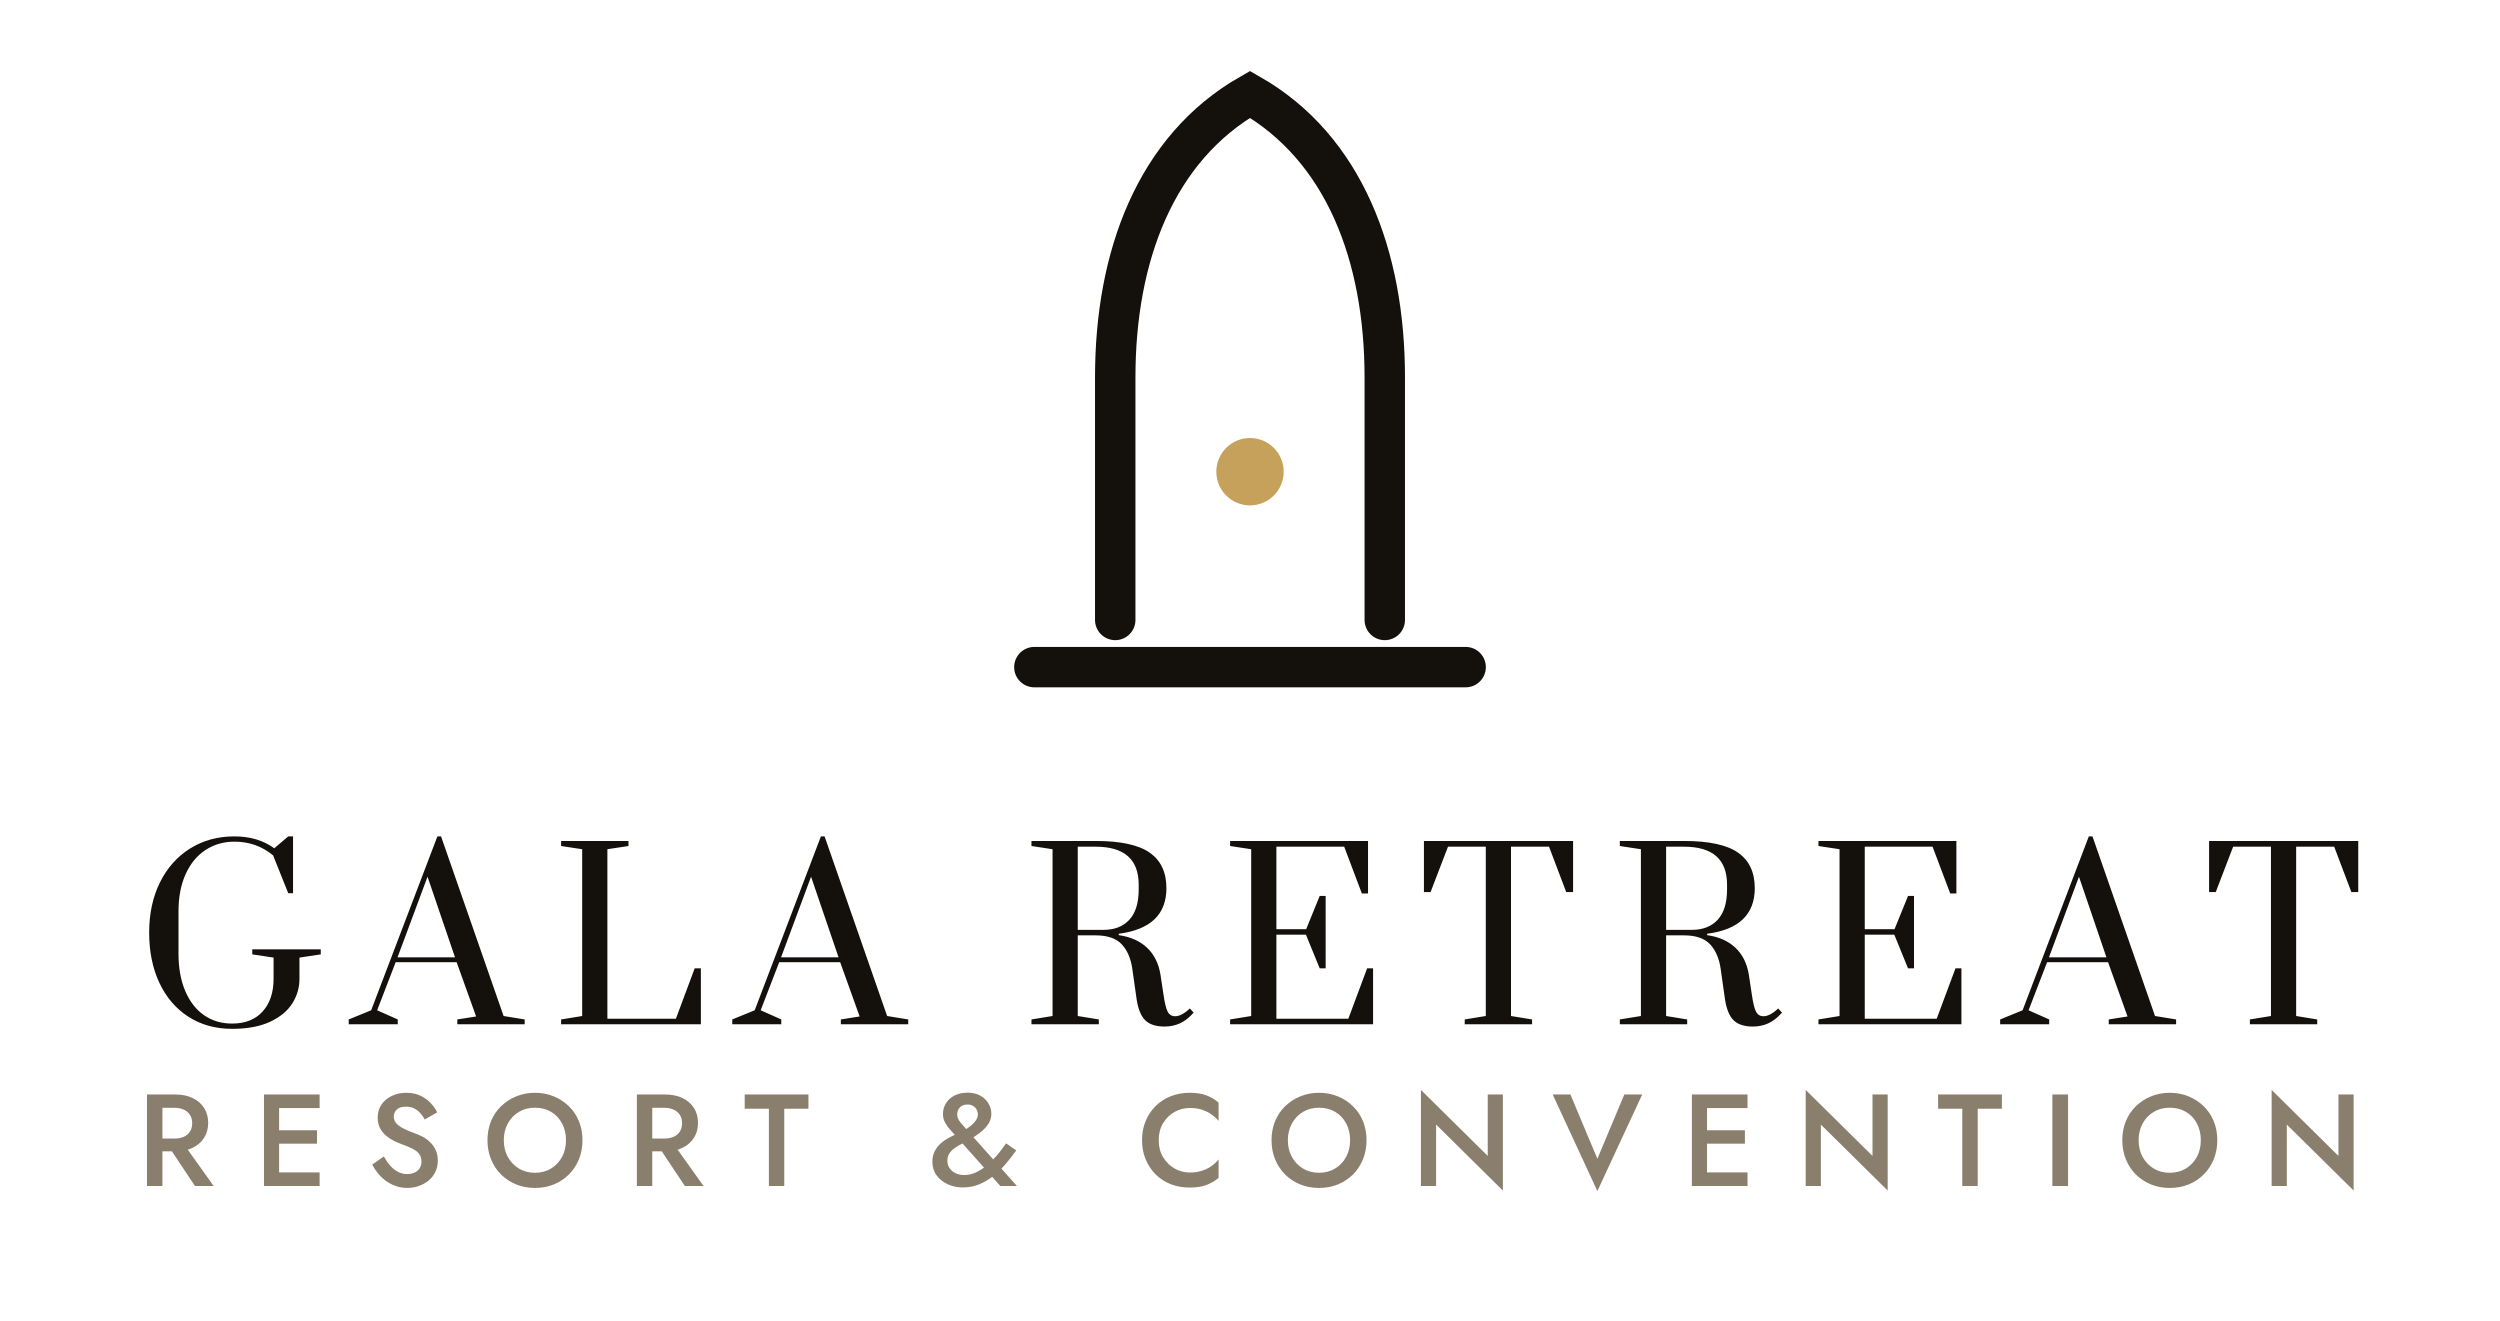
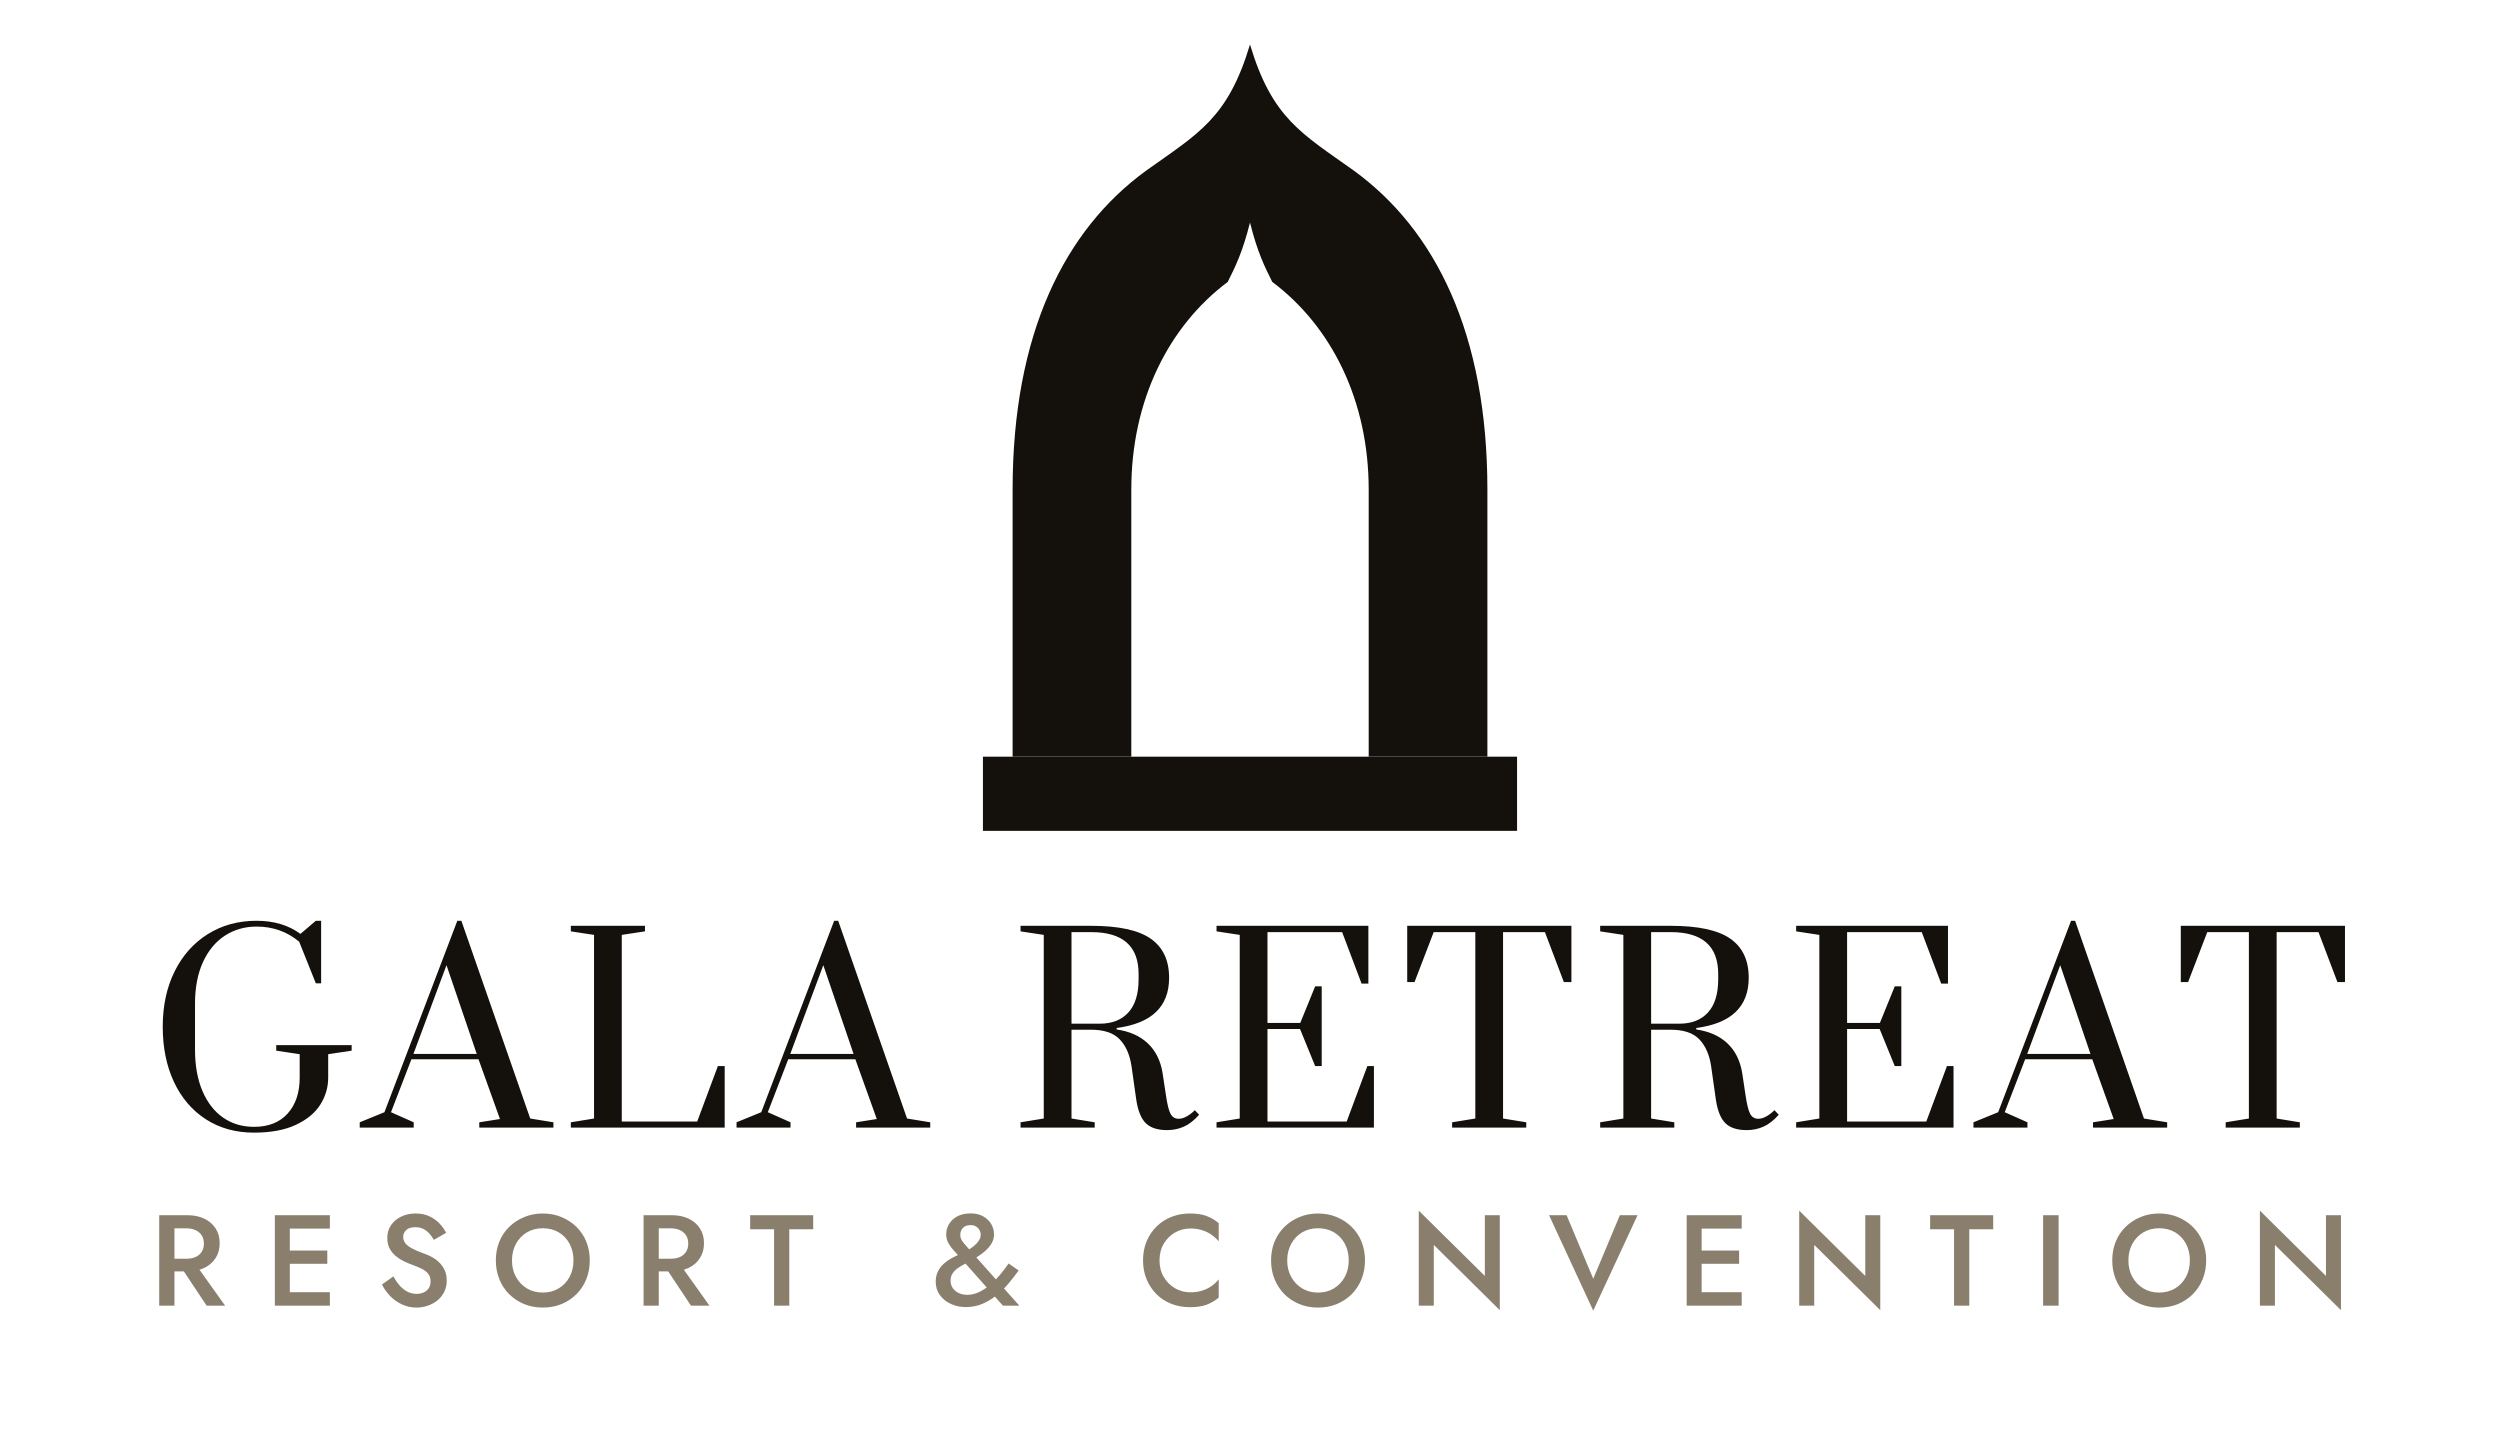
- <svg xmlns="http://www.w3.org/2000/svg" viewBox="0 0 371 196" width="371" height="196" role="img" aria-label="Gala Retreat, Resort and Convention">
-   <g transform="translate(125.5 0)">
-     <g fill="none" stroke="#14110D" stroke-width="6" stroke-linecap="round">
-       <path d="M40 92 L40 56 C40 38 46 22 60 14 C74 22 80 38 80 56 L80 92" />
-       <path d="M28 99 L92 99" />
+ <svg xmlns="http://www.w3.org/2000/svg" viewBox="0 0 337 196" width="337" height="196" role="img" aria-label="Gala Retreat, Resort and Convention">
+   <g transform="translate(108.5 0)">
+     <g transform="translate(0 8)" fill="#14110D">
+       <path fill-rule="evenodd" d="M28 94 L28 58 C28 37 35 23 46 15 C53 10 57 8 60 -2 C63 8 67 10 74 15 C85 23 92 37 92 58 L92 94 Z M44 94 L44 58 C44 46 49 36 57 30 C58 28 59 26 60 22 C61 26 62 28 63 30 C71 36 76 46 76 58 L76 94 Z" />
+       <path d="M24 94 L96 94 L96 104 L24 104 Z" />
    </g>
-     <circle cx="60" cy="70" r="5" fill="#C6A15B" />
  </g>
-   <path transform="translate(20.3 152) scale(0.34)" d="M41.60 2Q30.70 2 22.50-3.30Q14.30-8.60 9.85-18.10Q5.40-27.60 5.40-40Q5.40-52.40 10.10-61.90Q14.80-71.40 23.25-76.70Q31.70-82 42.60-82Q52.90-82 60-76.80L66.10-82L68.20-82L68.20-57.20L66.10-57.20L59.50-73.70Q52.30-79.70 42.60-79.70Q35.60-79.70 30.05-76.10Q24.50-72.50 21.35-65.60Q18.20-58.70 18.20-49.20L18.20-30.90Q18.20-21.40 21.15-14.50Q24.10-7.60 29.35-3.95Q34.60-0.30 41.60-0.30Q50.20-0.30 54.95-5.60Q59.70-10.90 59.70-19.80L59.70-29.10L50.40-30.50L50.40-32.70L80.30-32.70L80.30-30.50L71-29.10L71-19.80Q71-14.10 67.90-9.15Q64.80-4.20 58.20-1.10Q51.60 2 41.60 2M113.90 0L92.50 0L92.50-2.10L102.30-6.10L131.20-82L132.80-82L160.10-3.60L169.30-2.10L169.30 0L139.90 0L139.90-2.10L148.10-3.40L139.60-27.10L113-27.10L104.90-6.10L113.90-2.10L113.90 0M126.90-64.40L113.80-29.20L138.90-29.20L126.90-64.40M246.20 0L185.20 0L185.20-2.10L194.40-3.60L194.40-76.40L185.20-77.80L185.20-80L214.60-80L214.60-77.80L205.40-76.40L205.40-2.40L235.30-2.40L243.50-24.40L246.20-24.40L246.20 0M281.30 0L259.90 0L259.90-2.10L269.70-6.10L298.60-82L300.20-82L327.50-3.60L336.70-2.10L336.70 0L307.30 0L307.30-2.10L315.50-3.40L307-27.10L280.40-27.10L272.30-6.10L281.30-2.10L281.30 0M294.30-64.40L281.20-29.20L306.30-29.20L294.30-64.40M448.60 1Q443 1 440.20-1.70Q437.40-4.40 436.40-10.90L434.50-24.30Q433.50-31.10 429.85-34.95Q426.20-38.80 418.50-38.80L410.70-38.80L410.70-3.60L419.90-2.10L419.90 0L390.50 0L390.50-2.10L399.70-3.60L399.70-76.40L390.50-77.80L390.50-80L418.50-80Q434.80-80 442.10-74.90Q449.40-69.80 449.40-59.40Q449.40-42.20 428.60-39.50L428.60-38.90Q436.30-37.80 440.95-33.40Q445.60-29 446.80-21.70L448.10-13.10Q448.90-7.50 449.95-5.50Q451-3.50 453.20-3.50Q454.70-3.50 456.40-4.45Q458.10-5.40 459.60-6.90L461.30-5.10Q458.40-1.80 455.30-0.40Q452.20 1 448.60 1M410.70-41.20L421.90-41.20Q429.20-41.20 433.25-45.65Q437.30-50.10 437.30-58.80L437.30-60.90Q437.30-77.50 418.50-77.50L410.70-77.50L410.70-41.20M539.60 0L477.20 0L477.20-2.10L486.40-3.60L486.40-76.40L477.20-77.80L477.20-80L537.40-80L537.40-57.10L534.70-57.10L527-77.50L497.40-77.50L497.40-41.50L510.40-41.50L516.30-56L518.90-56L518.90-24.40L516.30-24.40L510.30-39.10L497.40-39.10L497.40-2.40L528.80-2.40L537-24.40L539.60-24.40L539.60 0M609 0L579.60 0L579.60-2.10L588.80-3.60L588.80-77.50L572.30-77.50L564.70-57.70L561.80-57.70L561.80-80L626.90-80L626.90-57.70L623.90-57.70L616.40-77.50L599.80-77.50L599.80-3.60L609-2.10L609 0M705.40 1Q699.80 1 697-1.70Q694.20-4.40 693.20-10.90L691.30-24.30Q690.30-31.10 686.65-34.95Q683-38.80 675.30-38.80L667.50-38.80L667.50-3.60L676.70-2.10L676.70 0L647.30 0L647.30-2.10L656.50-3.60L656.50-76.40L647.30-77.80L647.30-80L675.30-80Q691.60-80 698.90-74.90Q706.20-69.80 706.20-59.40Q706.20-42.20 685.40-39.50L685.40-38.90Q693.10-37.80 697.75-33.40Q702.40-29 703.60-21.70L704.90-13.10Q705.70-7.50 706.75-5.50Q707.80-3.50 710-3.50Q711.50-3.50 713.20-4.45Q714.90-5.40 716.40-6.90L718.10-5.10Q715.20-1.80 712.10-0.40Q709 1 705.40 1M667.50-41.20L678.70-41.20Q686-41.20 690.05-45.65Q694.10-50.10 694.10-58.80L694.10-60.90Q694.10-77.50 675.30-77.50L667.50-77.50L667.50-41.20M796.40 0L734 0L734-2.10L743.20-3.60L743.20-76.40L734-77.80L734-80L794.20-80L794.20-57.10L791.50-57.10L783.80-77.50L754.20-77.50L754.20-41.50L767.20-41.50L773.10-56L775.70-56L775.70-24.40L773.10-24.40L767.10-39.10L754.20-39.10L754.20-2.40L785.60-2.40L793.80-24.40L796.40-24.40L796.40 0M834.70 0L813.30 0L813.30-2.10L823.10-6.10L852-82L853.60-82L880.90-3.60L890.10-2.10L890.10 0L860.70 0L860.70-2.10L868.90-3.40L860.40-27.10L833.80-27.10L825.70-6.10L834.70-2.10L834.70 0M847.70-64.40L834.60-29.20L859.70-29.20L847.70-64.40M951.70 0L922.30 0L922.30-2.10L931.50-3.60L931.50-77.50L915-77.50L907.40-57.70L904.50-57.70L904.50-80L969.60-80L969.60-57.70L966.60-57.70L959.10-77.50L942.50-77.50L942.50-3.60L951.70-2.10" fill="#14110D" />
-   <path transform="translate(20.3 176) scale(0.746)" d="M9.10-8.68L5.80-8.68L11.57 0L15.29 0L9.10-8.68M5.10-18.20L2.03-18.20L2.03 0L5.10 0L5.10-18.20M3.85-18.20L3.85-15.55L7.51-15.55Q8.58-15.55 9.36-15.18Q10.14-14.82 10.58-14.14Q11.02-13.47 11.02-12.48Q11.02-11.52 10.58-10.83Q10.14-10.14 9.36-9.79Q8.58-9.44 7.51-9.44L3.85-9.44L3.85-6.89L7.64-6.89Q9.65-6.89 11.10-7.59Q12.56-8.29 13.38-9.57Q14.20-10.84 14.20-12.56Q14.20-14.27 13.38-15.54Q12.56-16.80 11.10-17.50Q9.65-18.20 7.64-18.20L3.85-18.20M27.20-2.70L27.20 0L36.37 0L36.37-2.70L27.20-2.70M27.20-18.20L27.20-15.50L36.37-15.50L36.37-18.20L27.20-18.20M27.20-11.08L27.20-8.42L35.85-8.42L35.85-11.08L27.20-11.08M28.31-18.20L25.30-18.20L25.30 0L28.31 0L28.31-18.20M49.14-5.88L46.85-4.26Q47.45-3.02 48.48-1.95Q49.50-0.88 50.87-0.25Q52.23 0.39 53.82 0.39Q54.99 0.39 56.07 0.01Q57.15-0.36 58.01-1.05Q58.86-1.74 59.37-2.76Q59.88-3.77 59.88-5.04Q59.88-6.24 59.46-7.14Q59.05-8.03 58.38-8.68Q57.72-9.33 56.90-9.78Q56.08-10.22 55.25-10.50Q53.79-11.02 52.88-11.52Q51.97-12.01 51.54-12.57Q51.12-13.13 51.12-13.83Q51.12-14.61 51.71-15.20Q52.31-15.78 53.59-15.78Q54.50-15.78 55.18-15.43Q55.87-15.08 56.39-14.50Q56.91-13.91 57.28-13.23L59.75-14.64Q59.31-15.60 58.47-16.48Q57.64-17.37 56.45-17.95Q55.25-18.54 53.64-18.54Q52-18.54 50.71-17.91Q49.43-17.29 48.67-16.19Q47.92-15.08 47.92-13.62Q47.92-12.35 48.41-11.45Q48.91-10.56 49.66-9.95Q50.41-9.33 51.25-8.93Q52.08-8.53 52.75-8.29Q53.90-7.88 54.78-7.45Q55.67-7.02 56.15-6.41Q56.63-5.80 56.63-4.81Q56.63-3.72 55.85-3.04Q55.07-2.37 53.82-2.37Q52.81-2.37 51.96-2.81Q51.12-3.25 50.43-4.03Q49.74-4.81 49.14-5.88M73.01-9.10Q73.01-10.97 73.81-12.44Q74.62-13.91 76.01-14.74Q77.40-15.57 79.20-15.57Q81.04-15.57 82.43-14.74Q83.82-13.91 84.60-12.44Q85.38-10.97 85.38-9.10Q85.38-7.23 84.59-5.77Q83.80-4.32 82.41-3.47Q81.02-2.63 79.20-2.63Q77.40-2.63 76.01-3.47Q74.62-4.32 73.81-5.77Q73.01-7.23 73.01-9.10M69.76-9.10Q69.76-7.07 70.46-5.33Q71.16-3.59 72.44-2.31Q73.71-1.04 75.44-0.32Q77.17 0.39 79.20 0.39Q81.28 0.39 82.99-0.32Q84.71-1.04 85.98-2.31Q87.26-3.59 87.96-5.33Q88.66-7.07 88.66-9.10Q88.66-11.15 87.96-12.87Q87.26-14.59 85.97-15.85Q84.68-17.11 82.97-17.82Q81.25-18.54 79.20-18.54Q77.19-18.54 75.47-17.82Q73.74-17.11 72.45-15.85Q71.16-14.59 70.46-12.87Q69.76-11.15 69.76-9.10M106.55-8.68L103.25-8.68L109.02 0L112.74 0L106.55-8.68M102.54-18.20L99.48-18.20L99.48 0L102.54 0L102.54-18.20M101.30-18.20L101.30-15.55L104.96-15.55Q106.03-15.55 106.81-15.18Q107.59-14.82 108.03-14.14Q108.47-13.47 108.47-12.48Q108.47-11.52 108.03-10.83Q107.59-10.14 106.81-9.79Q106.03-9.44 104.96-9.44L101.30-9.44L101.30-6.89L105.09-6.89Q107.09-6.89 108.55-7.59Q110.01-8.29 110.82-9.57Q111.64-10.84 111.64-12.56Q111.64-14.27 110.82-15.54Q110.01-16.80 108.55-17.50Q107.09-18.20 105.09-18.20L101.30-18.20M120.93-18.20L120.93-15.37L125.74-15.37L125.74 0L128.80 0L128.80-15.37L133.61-15.37L133.61-18.20L120.93-18.20M163.02-9.85L171.78 0L175.08 0L165.46-10.79Q164.58-11.80 163.89-12.60Q163.20-13.39 163.20-14.22Q163.20-15.08 163.73-15.64Q164.27-16.20 165.26-16.20Q165.91-16.20 166.36-15.93Q166.82-15.65 167.06-15.21Q167.31-14.77 167.31-14.20Q167.31-13.39 166.49-12.52Q165.67-11.65 164.22-10.87Q163.70-10.61 162.93-10.27Q162.16-9.93 161.34-9.48Q160.52-9.02 159.83-8.39Q159.15-7.75 158.70-6.86Q158.26-5.98 158.26-4.81Q158.26-3.25 159.12-2.09Q159.98-0.94 161.36-0.32Q162.73 0.29 164.32 0.29Q166.11 0.29 167.65-0.36Q169.18-1.01 170.48-2.07Q171.78-3.12 172.89-4.43Q173.99-5.75 174.95-7.07L172.93-8.48Q172.07-7.23 171.11-6.10Q170.14-4.97 169.09-4.10Q168.04-3.22 166.92-2.70Q165.80-2.18 164.61-2.18Q163.62-2.18 162.86-2.55Q162.11-2.91 161.68-3.55Q161.25-4.19 161.25-5.02Q161.25-5.93 161.71-6.57Q162.16-7.20 162.88-7.67Q163.59-8.14 164.40-8.53Q165.20-8.92 165.91-9.36Q166.89-9.96 167.65-10.53Q168.40-11.10 168.92-11.70Q169.44-12.30 169.71-12.95Q169.99-13.60 169.99-14.35Q169.99-15.44 169.44-16.39Q168.90-17.34 167.84-17.95Q166.79-18.56 165.28-18.56Q163.80-18.56 162.69-18.01Q161.59-17.45 160.98-16.48Q160.37-15.52 160.37-14.33Q160.37-13.36 160.82-12.56Q161.28-11.75 161.90-11.09Q162.53-10.43 163.02-9.85M203.29-9.10Q203.29-11.05 204.16-12.49Q205.04-13.94 206.44-14.73Q207.84-15.52 209.51-15.52Q210.81-15.52 211.86-15.18Q212.91-14.85 213.75-14.26Q214.58-13.68 215.20-12.95L215.20-16.59Q214.08-17.55 212.74-18.04Q211.41-18.54 209.40-18.54Q207.40-18.54 205.67-17.85Q203.94-17.16 202.67-15.90Q201.40-14.64 200.68-12.91Q199.97-11.18 199.97-9.10Q199.97-7.05 200.68-5.32Q201.40-3.59 202.67-2.31Q203.94-1.04 205.67-0.36Q207.40 0.31 209.40 0.31Q211.41 0.31 212.74-0.18Q214.08-0.68 215.20-1.61L215.20-5.28Q214.58-4.52 213.75-3.94Q212.91-3.35 211.86-3.02Q210.81-2.68 209.51-2.68Q207.84-2.68 206.44-3.48Q205.04-4.29 204.16-5.73Q203.29-7.18 203.29-9.10M228.98-9.10Q228.98-10.97 229.79-12.44Q230.59-13.91 231.98-14.74Q233.38-15.57 235.17-15.57Q237.02-15.57 238.41-14.74Q239.80-13.91 240.58-12.44Q241.36-10.97 241.36-9.10Q241.36-7.23 240.56-5.77Q239.77-4.32 238.38-3.47Q236.99-2.63 235.17-2.63Q233.38-2.63 231.98-3.47Q230.59-4.32 229.79-5.77Q228.98-7.23 228.98-9.10M225.73-9.10Q225.73-7.07 226.43-5.33Q227.14-3.59 228.41-2.31Q229.68-1.04 231.41-0.32Q233.14 0.39 235.17 0.39Q237.25 0.39 238.97-0.32Q240.68-1.04 241.96-2.31Q243.23-3.59 243.93-5.33Q244.63-7.07 244.63-9.10Q244.63-11.15 243.93-12.87Q243.23-14.59 241.94-15.85Q240.66-17.11 238.94-17.82Q237.22-18.54 235.17-18.54Q233.17-18.54 231.44-17.82Q229.71-17.11 228.42-15.85Q227.14-14.59 226.43-12.87Q225.73-11.15 225.73-9.10M271.75-18.20L268.74-18.20L268.74-5.98L255.45-19.11L255.45 0L258.47 0L258.47-12.22L271.75 0.91L271.75-18.20M295.91-18.20L290.55-5.41L285.19-18.20L281.66-18.20L290.55 1.01L299.47-18.20L295.91-18.20M311.25-2.70L311.25 0L320.42 0L320.42-2.70L311.25-2.70M311.25-18.20L311.25-15.50L320.42-15.50L320.42-18.20L311.25-18.20M311.25-11.08L311.25-8.42L319.90-8.42L319.90-11.08L311.25-11.08M312.36-18.20L309.35-18.20L309.35 0L312.36 0L312.36-18.20M348.30-18.20L345.28-18.20L345.28-5.98L331.99-19.11L331.99 0L335.01 0L335.01-12.22L348.30 0.91L348.30-18.20M358.33-18.20L358.33-15.37L363.14-15.37L363.14 0L366.21 0L366.21-15.37L371.02-15.37L371.02-18.20L358.33-18.20M384.18-18.20L381.06-18.20L381.06 0L384.18 0L384.18-18.20M398.22-9.10Q398.22-10.97 399.02-12.44Q399.83-13.91 401.22-14.74Q402.61-15.57 404.40-15.57Q406.25-15.57 407.64-14.74Q409.03-13.91 409.81-12.44Q410.59-10.97 410.59-9.10Q410.59-7.23 409.80-5.77Q409.01-4.32 407.62-3.47Q406.22-2.63 404.40-2.63Q402.61-2.63 401.22-3.47Q399.83-4.32 399.02-5.77Q398.22-7.23 398.22-9.10M394.97-9.10Q394.97-7.07 395.67-5.33Q396.37-3.59 397.64-2.31Q398.92-1.04 400.65-0.32Q402.38 0.39 404.40 0.39Q406.48 0.39 408.20-0.32Q409.92-1.04 411.19-2.31Q412.46-3.59 413.17-5.33Q413.87-7.07 413.87-9.10Q413.87-11.15 413.17-12.87Q412.46-14.59 411.18-15.85Q409.89-17.11 408.17-17.82Q406.46-18.54 404.40-18.54Q402.40-18.54 400.67-17.82Q398.94-17.11 397.66-15.85Q396.37-14.59 395.67-12.87Q394.97-11.15 394.97-9.10M440.99-18.20L437.97-18.20L437.97-5.98L424.68-19.11L424.68 0L427.70 0L427.70-12.22L440.99 0.91" fill="#8A7F6D" />
+   <path transform="translate(20.1 152) scale(0.34)" d="M41.60 2Q30.70 2 22.50-3.30Q14.30-8.60 9.85-18.10Q5.40-27.60 5.40-40Q5.40-52.40 10.10-61.90Q14.80-71.40 23.25-76.70Q31.70-82 42.60-82Q52.90-82 60-76.80L66.10-82L68.20-82L68.20-57.20L66.10-57.20L59.50-73.70Q52.30-79.70 42.60-79.70Q35.60-79.70 30.05-76.10Q24.50-72.50 21.35-65.60Q18.20-58.70 18.20-49.20L18.20-30.90Q18.20-21.40 21.15-14.50Q24.10-7.60 29.35-3.95Q34.60-0.30 41.60-0.30Q50.20-0.30 54.95-5.60Q59.70-10.90 59.70-19.80L59.70-29.10L50.40-30.50L50.40-32.70L80.30-32.70L80.30-30.50L71-29.10L71-19.80Q71-14.10 67.90-9.15Q64.80-4.20 58.20-1.10Q51.60 2 41.60 2M104.90 0L83.50 0L83.50-2.10L93.30-6.10L122.20-82L123.80-82L151.10-3.60L160.30-2.10L160.30 0L130.90 0L130.90-2.10L139.10-3.40L130.60-27.10L104-27.10L95.90-6.10L104.90-2.10L104.90 0M117.90-64.40L104.80-29.20L129.90-29.20L117.90-64.40M228.20 0L167.20 0L167.20-2.10L176.40-3.60L176.40-76.40L167.20-77.80L167.20-80L196.60-80L196.60-77.80L187.40-76.40L187.40-2.40L217.30-2.40L225.50-24.40L228.20-24.40L228.20 0M254.30 0L232.90 0L232.90-2.10L242.70-6.10L271.60-82L273.20-82L300.50-3.60L309.70-2.10L309.70 0L280.30 0L280.30-2.10L288.50-3.40L280-27.10L253.40-27.10L245.30-6.10L254.30-2.10L254.30 0M267.30-64.40L254.20-29.20L279.30-29.20L267.30-64.40M403.60 1Q398 1 395.20-1.70Q392.40-4.40 391.40-10.90L389.50-24.30Q388.50-31.10 384.85-34.95Q381.20-38.80 373.50-38.80L365.70-38.80L365.70-3.60L374.90-2.10L374.90 0L345.50 0L345.50-2.10L354.70-3.60L354.70-76.40L345.50-77.80L345.50-80L373.50-80Q389.80-80 397.10-74.90Q404.40-69.80 404.40-59.40Q404.40-42.20 383.60-39.50L383.60-38.90Q391.30-37.80 395.95-33.40Q400.60-29 401.80-21.70L403.10-13.10Q403.90-7.50 404.95-5.50Q406-3.50 408.20-3.50Q409.70-3.50 411.40-4.45Q413.10-5.40 414.60-6.90L416.30-5.10Q413.40-1.80 410.30-0.40Q407.20 1 403.60 1M365.70-41.20L376.90-41.20Q384.20-41.20 388.25-45.65Q392.30-50.10 392.30-58.80L392.30-60.90Q392.30-77.50 373.50-77.50L365.70-77.50L365.70-41.20M485.60 0L423.20 0L423.20-2.10L432.40-3.60L432.40-76.40L423.20-77.80L423.20-80L483.40-80L483.40-57.10L480.70-57.10L473-77.50L443.40-77.50L443.40-41.50L456.40-41.50L462.30-56L464.90-56L464.90-24.40L462.30-24.40L456.30-39.10L443.40-39.10L443.40-2.40L474.80-2.40L483-24.40L485.60-24.40L485.60 0M546 0L516.60 0L516.60-2.10L525.80-3.60L525.80-77.50L509.30-77.50L501.70-57.70L498.80-57.70L498.80-80L563.90-80L563.90-57.70L560.90-57.70L553.40-77.50L536.80-77.50L536.80-3.60L546-2.10L546 0M633.40 1Q627.80 1 625-1.70Q622.20-4.40 621.20-10.90L619.30-24.30Q618.30-31.10 614.65-34.95Q611-38.80 603.30-38.80L595.50-38.80L595.50-3.60L604.70-2.10L604.70 0L575.30 0L575.30-2.10L584.50-3.60L584.50-76.40L575.30-77.80L575.30-80L603.30-80Q619.60-80 626.90-74.90Q634.20-69.80 634.20-59.40Q634.20-42.20 613.40-39.50L613.40-38.90Q621.10-37.80 625.75-33.40Q630.40-29 631.60-21.70L632.90-13.10Q633.70-7.50 634.75-5.50Q635.80-3.50 638-3.50Q639.50-3.50 641.20-4.45Q642.90-5.40 644.40-6.90L646.10-5.10Q643.20-1.80 640.10-0.40Q637 1 633.40 1M595.50-41.20L606.70-41.20Q614-41.20 618.05-45.65Q622.10-50.10 622.10-58.80L622.10-60.90Q622.10-77.50 603.30-77.50L595.50-77.50L595.50-41.20M715.40 0L653 0L653-2.10L662.20-3.60L662.20-76.40L653-77.80L653-80L713.20-80L713.20-57.10L710.50-57.10L702.80-77.50L673.20-77.50L673.20-41.50L686.20-41.50L692.10-56L694.70-56L694.70-24.40L692.10-24.40L686.10-39.10L673.20-39.10L673.20-2.40L704.60-2.40L712.80-24.40L715.40-24.40L715.40 0M744.70 0L723.30 0L723.30-2.10L733.10-6.10L762-82L763.60-82L790.90-3.60L800.10-2.10L800.10 0L770.70 0L770.70-2.10L778.90-3.40L770.40-27.10L743.80-27.10L735.70-6.10L744.70-2.10L744.70 0M757.70-64.40L744.60-29.20L769.70-29.20L757.70-64.40M852.70 0L823.30 0L823.30-2.10L832.50-3.60L832.50-77.50L816-77.50L808.40-57.70L805.50-57.70L805.50-80L870.60-80L870.60-57.70L867.60-57.70L860.10-77.50L843.50-77.50L843.50-3.60L852.70-2.10" fill="#14110D" />
+   <path transform="translate(20.1 176) scale(0.67)" d="M9.10-8.68L5.80-8.68L11.57 0L15.29 0L9.10-8.68M5.10-18.20L2.03-18.20L2.03 0L5.10 0L5.10-18.20M3.85-18.20L3.85-15.55L7.51-15.55Q8.58-15.55 9.36-15.18Q10.14-14.82 10.58-14.14Q11.02-13.47 11.02-12.48Q11.02-11.52 10.58-10.83Q10.14-10.14 9.36-9.79Q8.58-9.44 7.51-9.44L3.85-9.44L3.85-6.89L7.64-6.89Q9.65-6.89 11.10-7.59Q12.56-8.29 13.38-9.57Q14.20-10.84 14.20-12.56Q14.20-14.27 13.38-15.54Q12.56-16.80 11.10-17.50Q9.65-18.20 7.64-18.20L3.85-18.20M27.20-2.70L27.20 0L36.37 0L36.37-2.70L27.20-2.70M27.20-18.20L27.20-15.50L36.37-15.50L36.37-18.20L27.20-18.20M27.20-11.08L27.20-8.42L35.85-8.42L35.85-11.08L27.20-11.08M28.31-18.20L25.30-18.20L25.30 0L28.31 0L28.31-18.20M49.14-5.88L46.85-4.26Q47.45-3.02 48.48-1.95Q49.50-0.88 50.87-0.25Q52.23 0.39 53.82 0.39Q54.99 0.39 56.07 0.01Q57.15-0.36 58.01-1.05Q58.86-1.74 59.37-2.76Q59.88-3.77 59.88-5.04Q59.88-6.24 59.46-7.14Q59.05-8.03 58.38-8.68Q57.72-9.33 56.90-9.78Q56.08-10.22 55.25-10.50Q53.79-11.02 52.88-11.52Q51.97-12.01 51.54-12.57Q51.12-13.13 51.12-13.83Q51.12-14.61 51.71-15.20Q52.31-15.78 53.59-15.78Q54.50-15.78 55.18-15.43Q55.87-15.08 56.39-14.50Q56.91-13.91 57.28-13.23L59.75-14.64Q59.31-15.60 58.47-16.48Q57.64-17.37 56.45-17.95Q55.25-18.54 53.64-18.54Q52-18.54 50.71-17.91Q49.43-17.29 48.67-16.19Q47.92-15.08 47.92-13.62Q47.92-12.35 48.41-11.45Q48.91-10.56 49.66-9.95Q50.41-9.33 51.25-8.93Q52.08-8.53 52.75-8.29Q53.90-7.88 54.78-7.45Q55.67-7.02 56.15-6.41Q56.63-5.80 56.63-4.81Q56.63-3.72 55.85-3.04Q55.07-2.37 53.82-2.37Q52.81-2.37 51.96-2.81Q51.12-3.25 50.43-4.03Q49.74-4.81 49.14-5.88M73.01-9.10Q73.01-10.97 73.81-12.44Q74.62-13.91 76.01-14.74Q77.40-15.57 79.20-15.57Q81.04-15.57 82.43-14.74Q83.82-13.91 84.60-12.44Q85.38-10.97 85.38-9.10Q85.38-7.23 84.59-5.77Q83.80-4.32 82.41-3.47Q81.02-2.63 79.20-2.63Q77.40-2.63 76.01-3.47Q74.62-4.32 73.81-5.77Q73.01-7.23 73.01-9.10M69.76-9.10Q69.76-7.07 70.46-5.33Q71.16-3.59 72.44-2.31Q73.71-1.04 75.44-0.32Q77.17 0.39 79.20 0.39Q81.28 0.39 82.99-0.32Q84.71-1.04 85.98-2.31Q87.26-3.59 87.96-5.33Q88.66-7.07 88.66-9.10Q88.66-11.15 87.96-12.87Q87.26-14.59 85.97-15.85Q84.68-17.11 82.97-17.82Q81.25-18.54 79.20-18.54Q77.19-18.54 75.47-17.82Q73.74-17.11 72.45-15.85Q71.16-14.59 70.46-12.87Q69.76-11.15 69.76-9.10M106.55-8.68L103.25-8.68L109.02 0L112.74 0L106.55-8.68M102.54-18.20L99.48-18.20L99.48 0L102.54 0L102.54-18.20M101.30-18.20L101.30-15.55L104.96-15.55Q106.03-15.55 106.81-15.18Q107.59-14.82 108.03-14.14Q108.47-13.47 108.47-12.48Q108.47-11.52 108.03-10.83Q107.59-10.14 106.81-9.79Q106.03-9.44 104.96-9.44L101.30-9.44L101.30-6.89L105.09-6.89Q107.09-6.89 108.55-7.59Q110.01-8.29 110.82-9.57Q111.64-10.84 111.64-12.56Q111.64-14.27 110.82-15.54Q110.01-16.80 108.55-17.50Q107.09-18.20 105.09-18.20L101.30-18.20M120.93-18.20L120.93-15.37L125.74-15.37L125.74 0L128.80 0L128.80-15.37L133.61-15.37L133.61-18.20L120.93-18.20M163.02-9.85L171.78 0L175.08 0L165.46-10.79Q164.58-11.80 163.89-12.60Q163.20-13.39 163.20-14.22Q163.20-15.08 163.73-15.64Q164.27-16.20 165.26-16.20Q165.91-16.20 166.36-15.93Q166.82-15.65 167.06-15.21Q167.31-14.77 167.31-14.20Q167.31-13.39 166.49-12.52Q165.67-11.65 164.22-10.87Q163.70-10.61 162.93-10.27Q162.16-9.93 161.34-9.48Q160.52-9.02 159.83-8.39Q159.15-7.75 158.70-6.86Q158.26-5.98 158.26-4.81Q158.26-3.25 159.12-2.09Q159.98-0.94 161.36-0.32Q162.73 0.29 164.32 0.29Q166.11 0.29 167.65-0.36Q169.18-1.01 170.48-2.07Q171.78-3.12 172.89-4.43Q173.99-5.75 174.95-7.07L172.93-8.48Q172.07-7.23 171.11-6.10Q170.14-4.97 169.09-4.10Q168.04-3.22 166.92-2.70Q165.80-2.18 164.61-2.18Q163.62-2.18 162.86-2.55Q162.11-2.91 161.68-3.55Q161.25-4.19 161.25-5.02Q161.25-5.93 161.71-6.57Q162.16-7.20 162.88-7.67Q163.59-8.14 164.40-8.53Q165.20-8.92 165.91-9.36Q166.89-9.96 167.65-10.53Q168.40-11.10 168.92-11.70Q169.44-12.30 169.71-12.95Q169.99-13.60 169.99-14.35Q169.99-15.44 169.44-16.39Q168.90-17.34 167.84-17.95Q166.79-18.56 165.28-18.56Q163.80-18.56 162.69-18.01Q161.59-17.45 160.98-16.48Q160.37-15.52 160.37-14.33Q160.37-13.36 160.82-12.56Q161.28-11.75 161.90-11.09Q162.53-10.43 163.02-9.85M203.29-9.10Q203.29-11.05 204.16-12.49Q205.04-13.94 206.44-14.73Q207.84-15.52 209.51-15.52Q210.81-15.52 211.86-15.18Q212.91-14.85 213.75-14.26Q214.58-13.68 215.20-12.95L215.20-16.59Q214.08-17.55 212.74-18.04Q211.41-18.54 209.40-18.54Q207.40-18.54 205.67-17.85Q203.94-17.16 202.67-15.90Q201.40-14.64 200.68-12.91Q199.97-11.18 199.97-9.10Q199.97-7.05 200.68-5.32Q201.40-3.59 202.67-2.31Q203.94-1.04 205.67-0.36Q207.40 0.31 209.40 0.31Q211.41 0.31 212.74-0.18Q214.08-0.68 215.20-1.61L215.20-5.28Q214.58-4.52 213.75-3.94Q212.91-3.35 211.86-3.02Q210.81-2.68 209.51-2.68Q207.84-2.68 206.44-3.48Q205.04-4.29 204.16-5.73Q203.29-7.18 203.29-9.10M228.98-9.10Q228.98-10.97 229.79-12.44Q230.59-13.91 231.98-14.74Q233.38-15.57 235.17-15.57Q237.02-15.57 238.41-14.74Q239.80-13.91 240.58-12.44Q241.36-10.97 241.36-9.10Q241.36-7.23 240.56-5.77Q239.77-4.32 238.38-3.47Q236.99-2.63 235.17-2.63Q233.38-2.63 231.98-3.47Q230.59-4.32 229.79-5.77Q228.98-7.23 228.98-9.10M225.73-9.10Q225.73-7.07 226.43-5.33Q227.14-3.59 228.41-2.31Q229.68-1.04 231.41-0.32Q233.14 0.39 235.17 0.39Q237.25 0.39 238.97-0.32Q240.68-1.04 241.96-2.31Q243.23-3.59 243.93-5.33Q244.63-7.07 244.63-9.10Q244.63-11.15 243.93-12.87Q243.23-14.59 241.94-15.85Q240.66-17.11 238.94-17.82Q237.22-18.54 235.17-18.54Q233.17-18.54 231.44-17.82Q229.71-17.11 228.42-15.85Q227.14-14.59 226.43-12.87Q225.73-11.15 225.73-9.10M271.75-18.20L268.74-18.20L268.74-5.98L255.45-19.11L255.45 0L258.47 0L258.47-12.22L271.75 0.91L271.75-18.20M295.91-18.20L290.55-5.41L285.19-18.20L281.66-18.20L290.55 1.01L299.47-18.20L295.91-18.20M311.25-2.70L311.25 0L320.42 0L320.42-2.70L311.25-2.70M311.25-18.20L311.25-15.50L320.42-15.50L320.42-18.20L311.25-18.20M311.25-11.08L311.25-8.42L319.90-8.42L319.90-11.08L311.25-11.08M312.36-18.20L309.35-18.20L309.35 0L312.36 0L312.36-18.20M348.30-18.20L345.28-18.20L345.28-5.98L331.99-19.11L331.99 0L335.01 0L335.01-12.22L348.30 0.91L348.30-18.20M358.33-18.20L358.33-15.37L363.14-15.37L363.14 0L366.21 0L366.21-15.37L371.02-15.37L371.02-18.20L358.33-18.20M384.18-18.20L381.06-18.20L381.06 0L384.18 0L384.18-18.20M398.22-9.10Q398.22-10.97 399.02-12.44Q399.83-13.91 401.22-14.74Q402.61-15.57 404.40-15.57Q406.25-15.57 407.64-14.74Q409.03-13.91 409.81-12.44Q410.59-10.97 410.59-9.10Q410.59-7.23 409.80-5.77Q409.01-4.32 407.62-3.47Q406.22-2.63 404.40-2.63Q402.61-2.63 401.22-3.47Q399.83-4.32 399.02-5.77Q398.22-7.23 398.22-9.10M394.97-9.10Q394.97-7.07 395.67-5.33Q396.37-3.59 397.64-2.31Q398.92-1.04 400.65-0.32Q402.38 0.39 404.40 0.39Q406.48 0.39 408.20-0.32Q409.92-1.04 411.19-2.31Q412.46-3.59 413.17-5.33Q413.87-7.07 413.87-9.10Q413.87-11.15 413.17-12.87Q412.46-14.59 411.18-15.85Q409.89-17.11 408.17-17.82Q406.46-18.54 404.40-18.54Q402.40-18.54 400.67-17.82Q398.94-17.11 397.66-15.85Q396.37-14.59 395.67-12.87Q394.97-11.15 394.97-9.10M440.99-18.20L437.97-18.20L437.97-5.98L424.68-19.11L424.68 0L427.70 0L427.70-12.22L440.99 0.91" fill="#8A7F6D" />
</svg>
